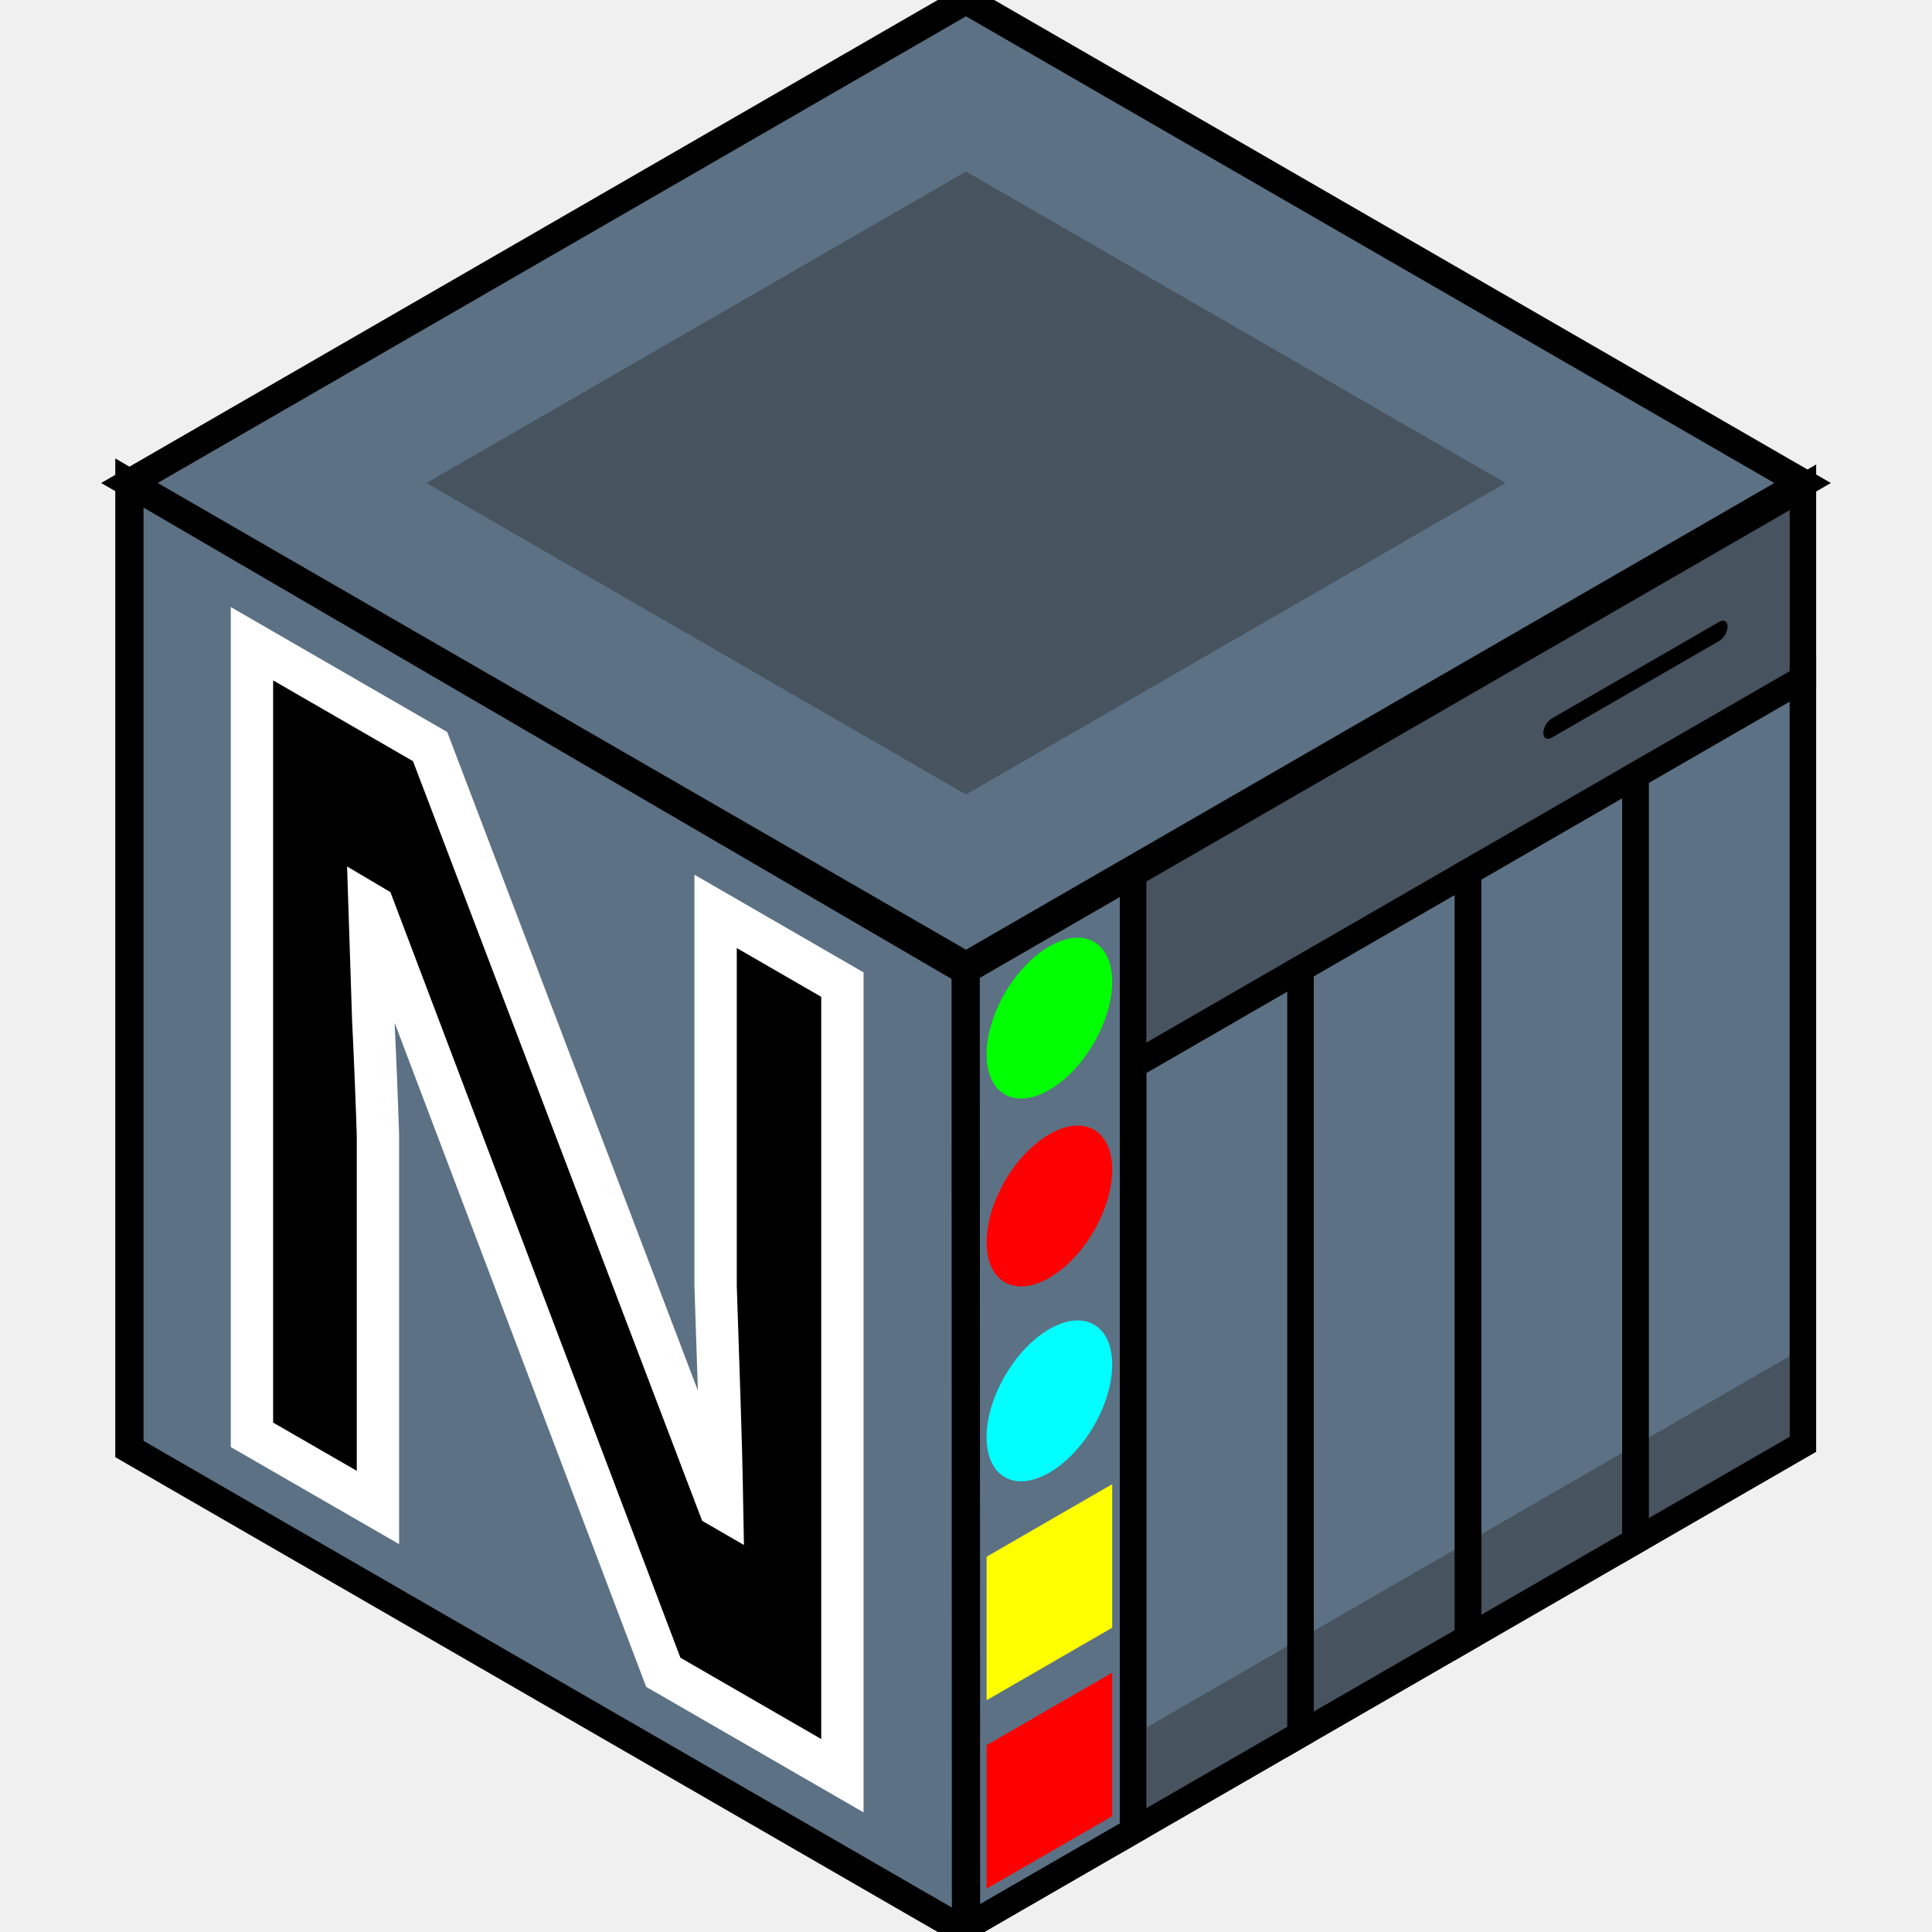
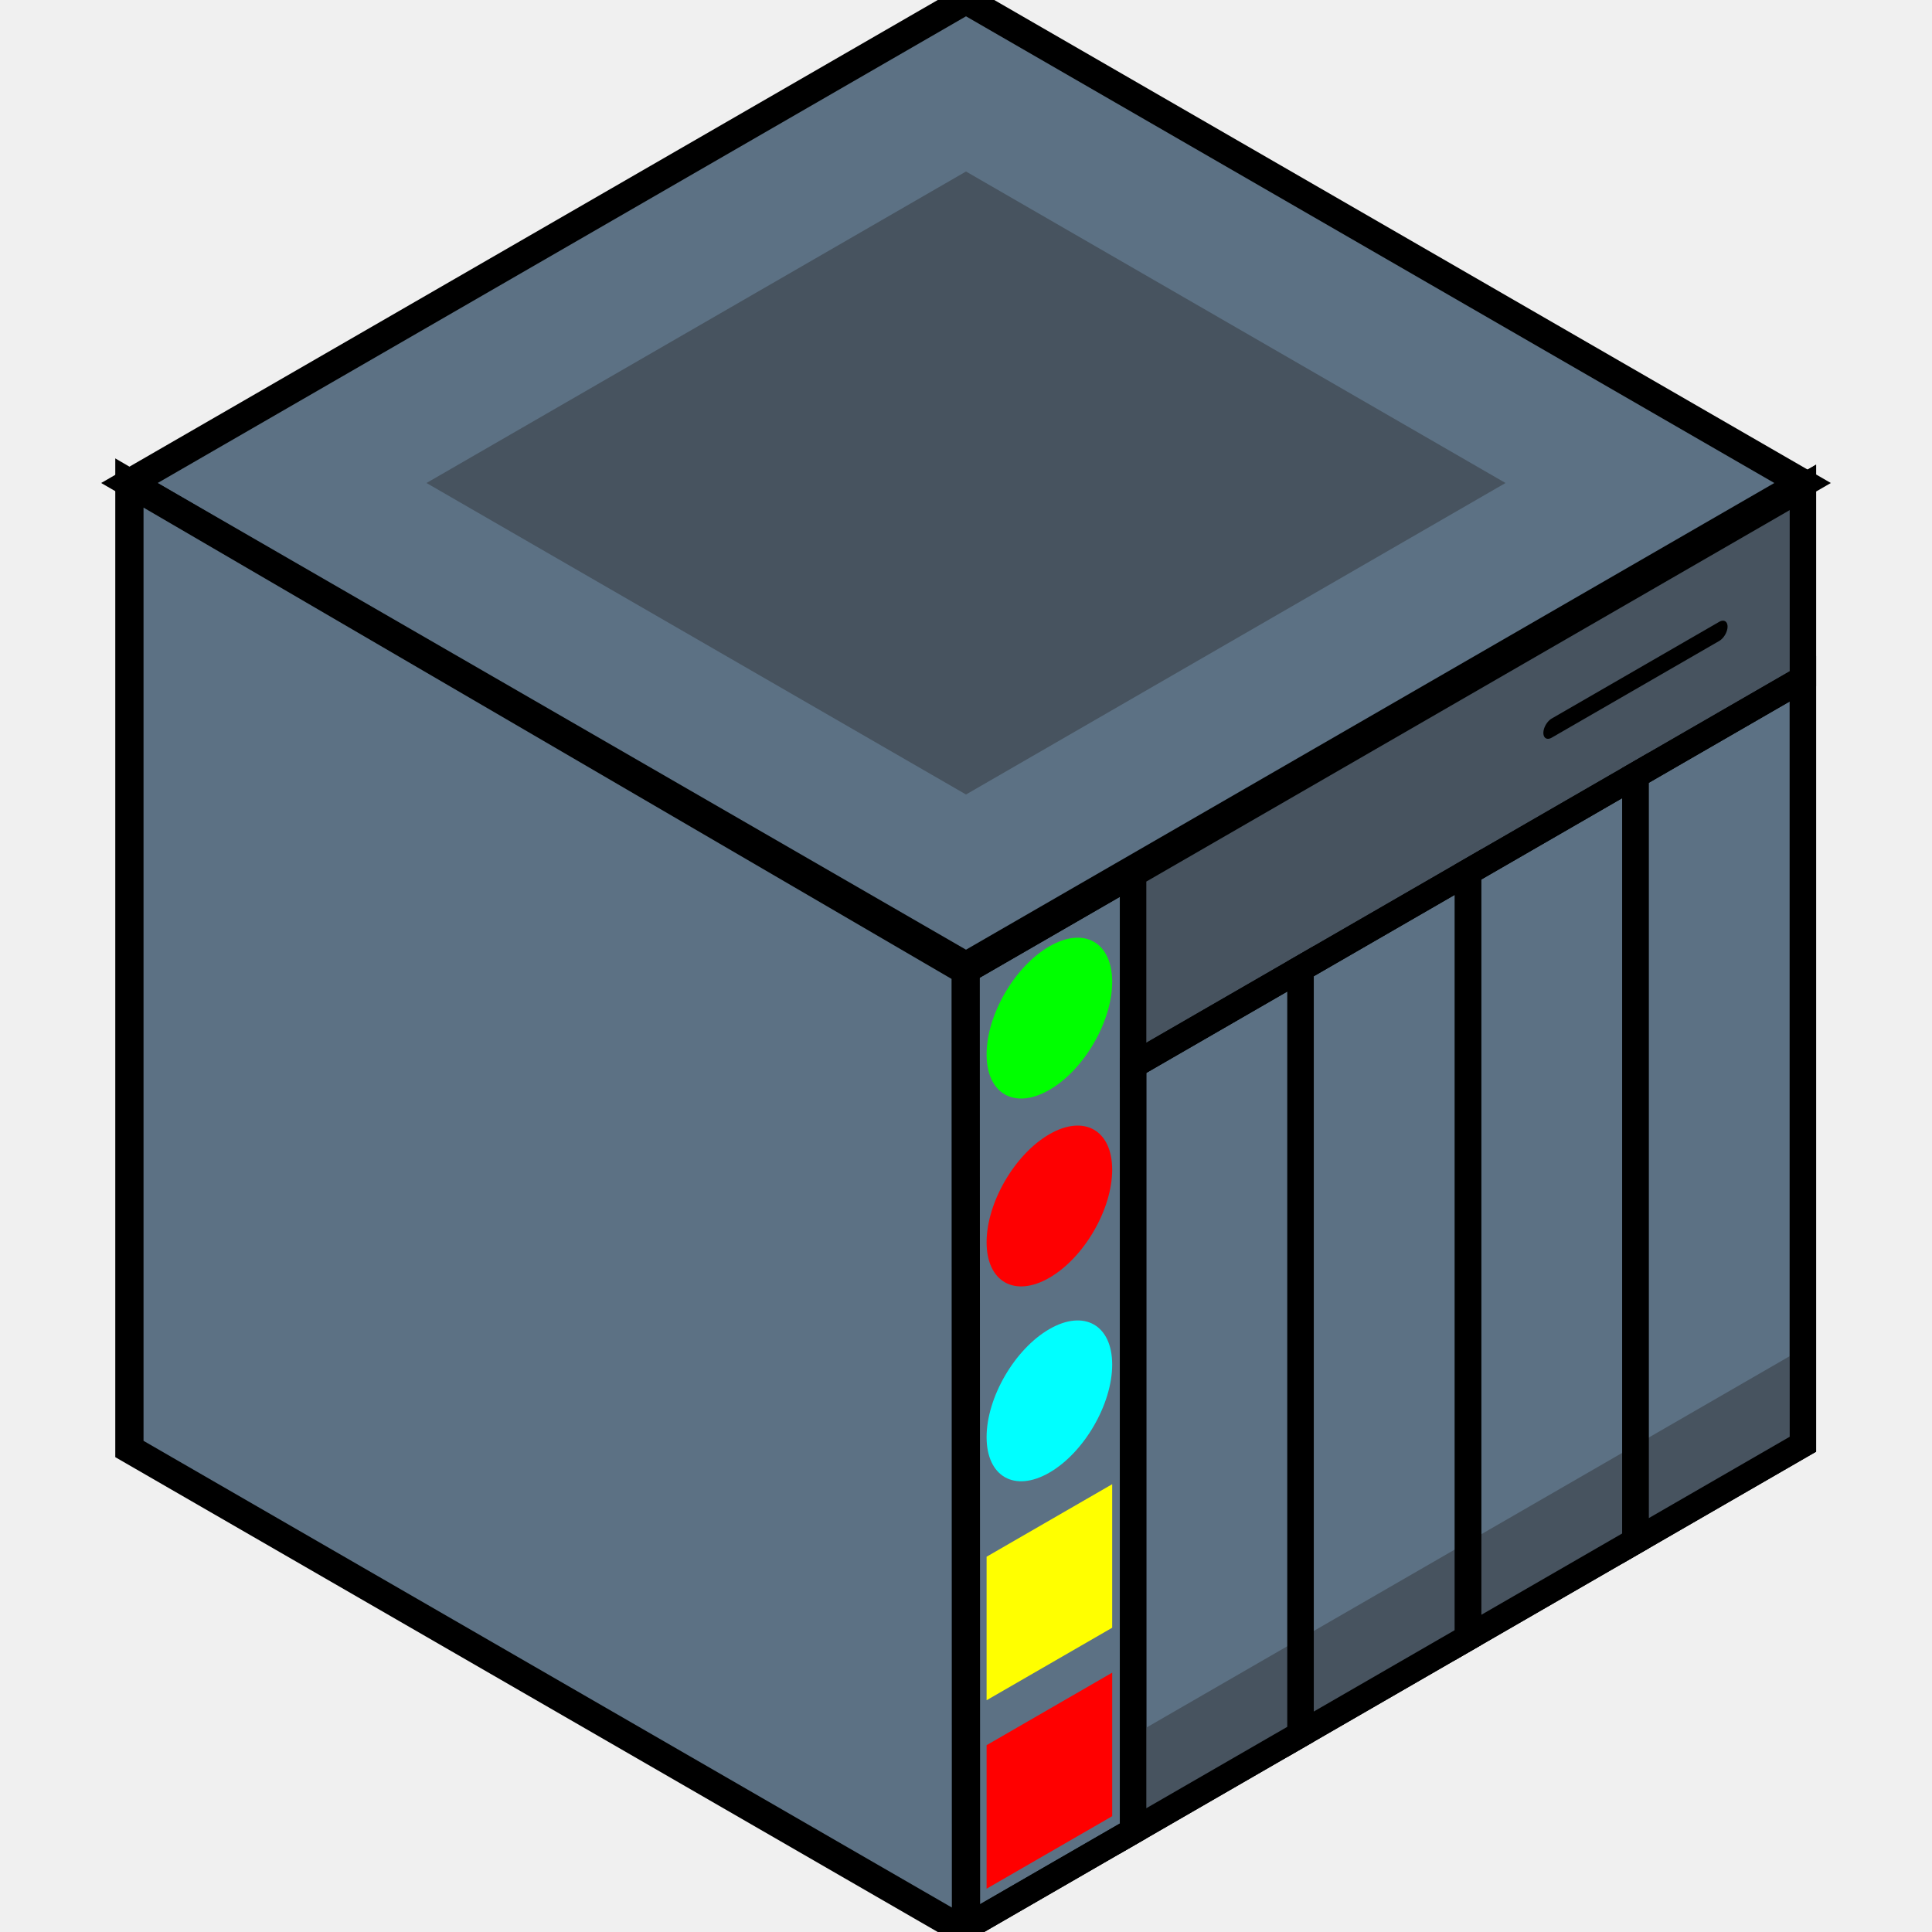
<svg xmlns="http://www.w3.org/2000/svg" width="48px" height="48px" viewBox="0 0 48 48" version="1.1" id="svg2">
  <defs id="defs1" />
+   <path d="m 6.26,15.993 v 19.655 l 3.13,1.805 V 28.204 C 9.359,27.25 9.32,26.292 9.273,25.329 l -0.093,-2.861 0.093,0.055 7.206,19.024 4.45,2.57 V 24.462 l -3.15,-1.819 v 9.303 l 0.091,2.752 c 0.031,0.917 0.055,1.839 0.071,2.766 l -0.071,-0.041 -7.184,-18.874 z" style="font-size:21.673px;text-align:center;text-anchor:middle;display:none;fill-opacity:0.998;stroke:#ffffff;stroke-width:1.052" id="path1" />
  <g id="Front" transform="matrix(0.1572382,-0.09078151,0,0.1796978,23.99165,24.11856)">
    <rect style="fill:#5c7184;fill-opacity:1;stroke:#000000;stroke-width:4.174;stroke-linecap:round;stroke-dasharray:none;paint-order:markers fill stroke" id="Right" width="132.292" height="132.292" x="0" y="0" />
    <rect style="fill:none;fill-opacity:0.549;stroke:#000000;stroke-width:4.174;stroke-linecap:round;stroke-dasharray:none;paint-order:markers fill stroke" id="Panel" width="26.458" height="132.292" x="0" y="0" ry="8.8123951e-17" />
    <rect style="fill:#47535f;fill-opacity:1;stroke:#000000;stroke-width:4.174;stroke-linecap:round;stroke-dasharray:none;paint-order:markers fill stroke" id="Front-Top" width="105.833" height="26.458" x="26.458" y="0" ry="8.8123951e-17" />
    <rect style="fill:#47535f;fill-opacity:1;stroke:none;stroke-width:2.646;stroke-linecap:round;stroke-dasharray:none;paint-order:markers fill stroke" id="Shadow" width="105.833" height="13.229" x="26.458" y="119.062" ry="8.8123951e-17" />
    <rect style="fill:none;fill-opacity:0.549;stroke:#000000;stroke-width:4.174;stroke-linecap:round;stroke-dasharray:none;paint-order:markers fill stroke" id="Drive4" width="26.458" height="105.833" x="105.833" y="26.458" ry="8.8123951e-17" />
    <rect style="fill:none;fill-opacity:0.549;stroke:#000000;stroke-width:4.174;stroke-linecap:round;stroke-dasharray:none;paint-order:markers fill stroke" id="Drive3" width="26.458" height="105.833" x="79.375" y="26.458" ry="8.8123951e-17" />
    <rect style="fill:none;fill-opacity:0.549;stroke:#000000;stroke-width:4.174;stroke-linecap:round;stroke-dasharray:none;paint-order:markers fill stroke" id="Drive2" width="26.458" height="105.833" x="52.917" y="26.458" ry="8.8123951e-17" />
    <rect style="fill:none;fill-opacity:0.549;stroke:#000000;stroke-width:4.174;stroke-linecap:round;stroke-dasharray:none;paint-order:markers fill stroke" id="Drive1" width="26.458" height="105.833" x="26.458" y="26.458" ry="8.8123951e-17" />
    <ellipse style="fill:#00ff00;fill-opacity:1;stroke:none;stroke-width:3.969;stroke-linecap:round;stroke-dasharray:none;paint-order:markers fill stroke" id="LED-Green" cx="13.229" cy="13.229" rx="9.922" ry="9.922" />
    <ellipse style="fill:#ff0000;fill-opacity:0.996;stroke:none;stroke-width:3.969;stroke-linecap:round;stroke-dasharray:none;paint-order:markers fill stroke" id="LED-Red" cx="13.229" cy="39.205" rx="9.922" ry="9.922" />
    <ellipse style="fill:#00ffff;fill-opacity:0.997;stroke:none;stroke-width:3.969;stroke-linecap:round;stroke-dasharray:none;paint-order:markers fill stroke" id="LED-Blue" cx="13.229" cy="66.146" rx="9.922" ry="9.922" />
    <rect style="fill:#ff0000;fill-opacity:1;stroke:none;stroke-width:3.969;stroke-linecap:round;stroke-dasharray:none;paint-order:markers fill stroke" id="Red-Bottom" width="19.844" height="19.844" x="3.307" y="108.738" ry="1.3218592e-16" />
    <rect style="fill:#ffff00;fill-opacity:0.997;stroke:none;stroke-width:3.969;stroke-linecap:round;stroke-dasharray:none;paint-order:markers fill stroke" id="Yellow-Bottom" width="19.844" height="19.844" x="3.307" y="82.682" ry="1.3218592e-16" />
    <path style="fill:#47535f;fill-opacity:1;stroke:#000000;stroke-width:2.646;stroke-linecap:round;stroke-dasharray:none;paint-order:markers fill stroke" d="M 119.062,13.229 H 92.604" id="Line" />
  </g>
  <path style="fill:#5c7184;fill-opacity:1;stroke-width:0.702;stroke-linecap:round;stroke-dasharray:none;paint-order:markers fill stroke;font-variation-settings:normal;opacity:1;vector-effect:none;stroke:#000000;stroke-linejoin:miter;stroke-miterlimit:4;stroke-dashoffset:0;stroke-opacity:1;-inkscape-stroke:none;stop-color:#000000;stop-opacity:1" d="M 24,0 44.785,12 24,24 3.215,12 Z" id="Top" />
  <path style="font-variation-settings:normal;opacity:1;vector-effect:none;fill:#5c7184;fill-opacity:1;stroke:#000000;stroke-width:0.702;stroke-linecap:round;stroke-linejoin:miter;stroke-miterlimit:4;stroke-dasharray:none;stroke-dashoffset:0;stroke-opacity:1;-inkscape-stroke:none;paint-order:markers fill stroke" d="M 3.215,12 V 36 L 24,48 23.992,24.119 Z" id="Left" />
  <path style="font-variation-settings:normal;opacity:1;vector-effect:none;fill:#47535f;fill-opacity:1;stroke:none;stroke-width:0.453;stroke-linecap:round;stroke-linejoin:miter;stroke-miterlimit:4;stroke-dasharray:none;stroke-dashoffset:0;stroke-opacity:1;-inkscape-stroke:none;paint-order:markers fill stroke;stop-color:#000000;stop-opacity:1" d="M 24,4.261 37.404,12 24,19.739 10.596,12 Z" id="Vent" />
-   <path d="m 6.26,15.993 v 19.655 l 3.13,1.805 V 28.204 C 9.359,27.25 9.32,26.292 9.273,25.329 l -0.093,-2.861 0.093,0.055 7.206,19.024 4.45,2.57 V 24.462 l -3.15,-1.819 v 9.303 l 0.091,2.752 c 0.031,0.917 0.055,1.839 0.071,2.766 l -0.071,-0.041 -7.184,-18.874 z" style="font-size:21.673px;text-align:center;text-anchor:middle;fill-opacity:0.998;stroke:#ffffff;stroke-width:1.052" id="path1" />
</svg>
